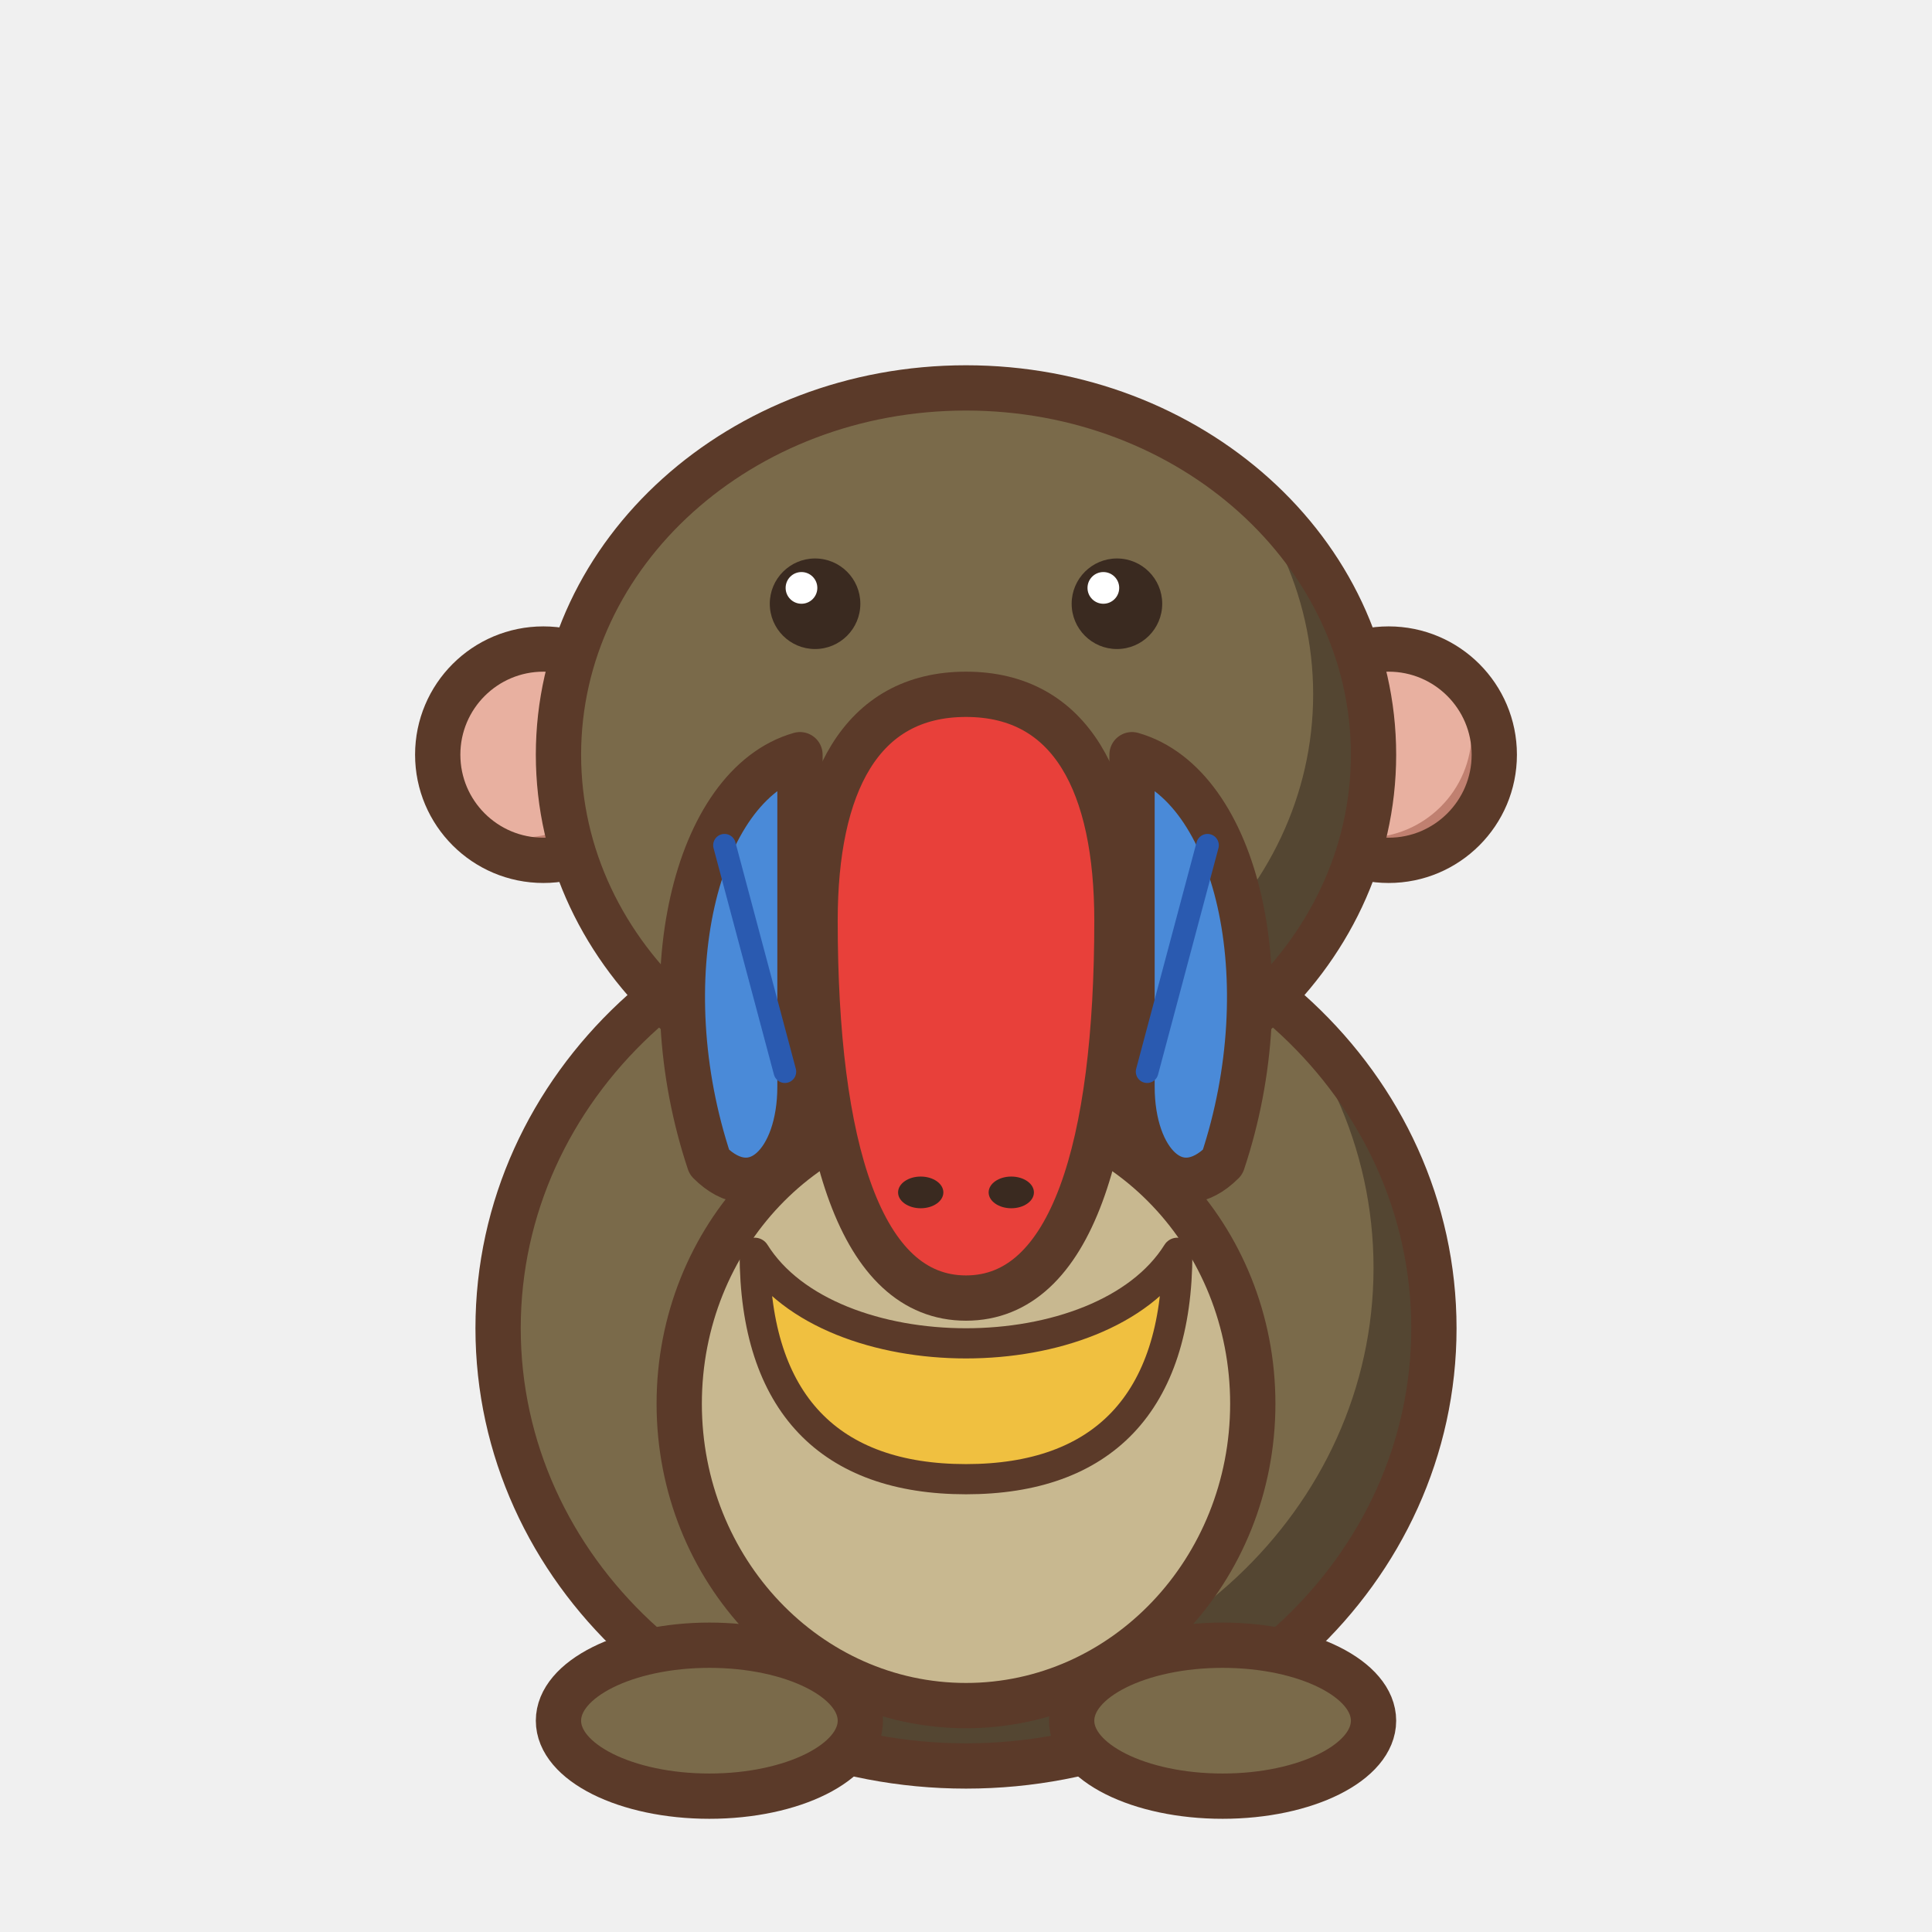
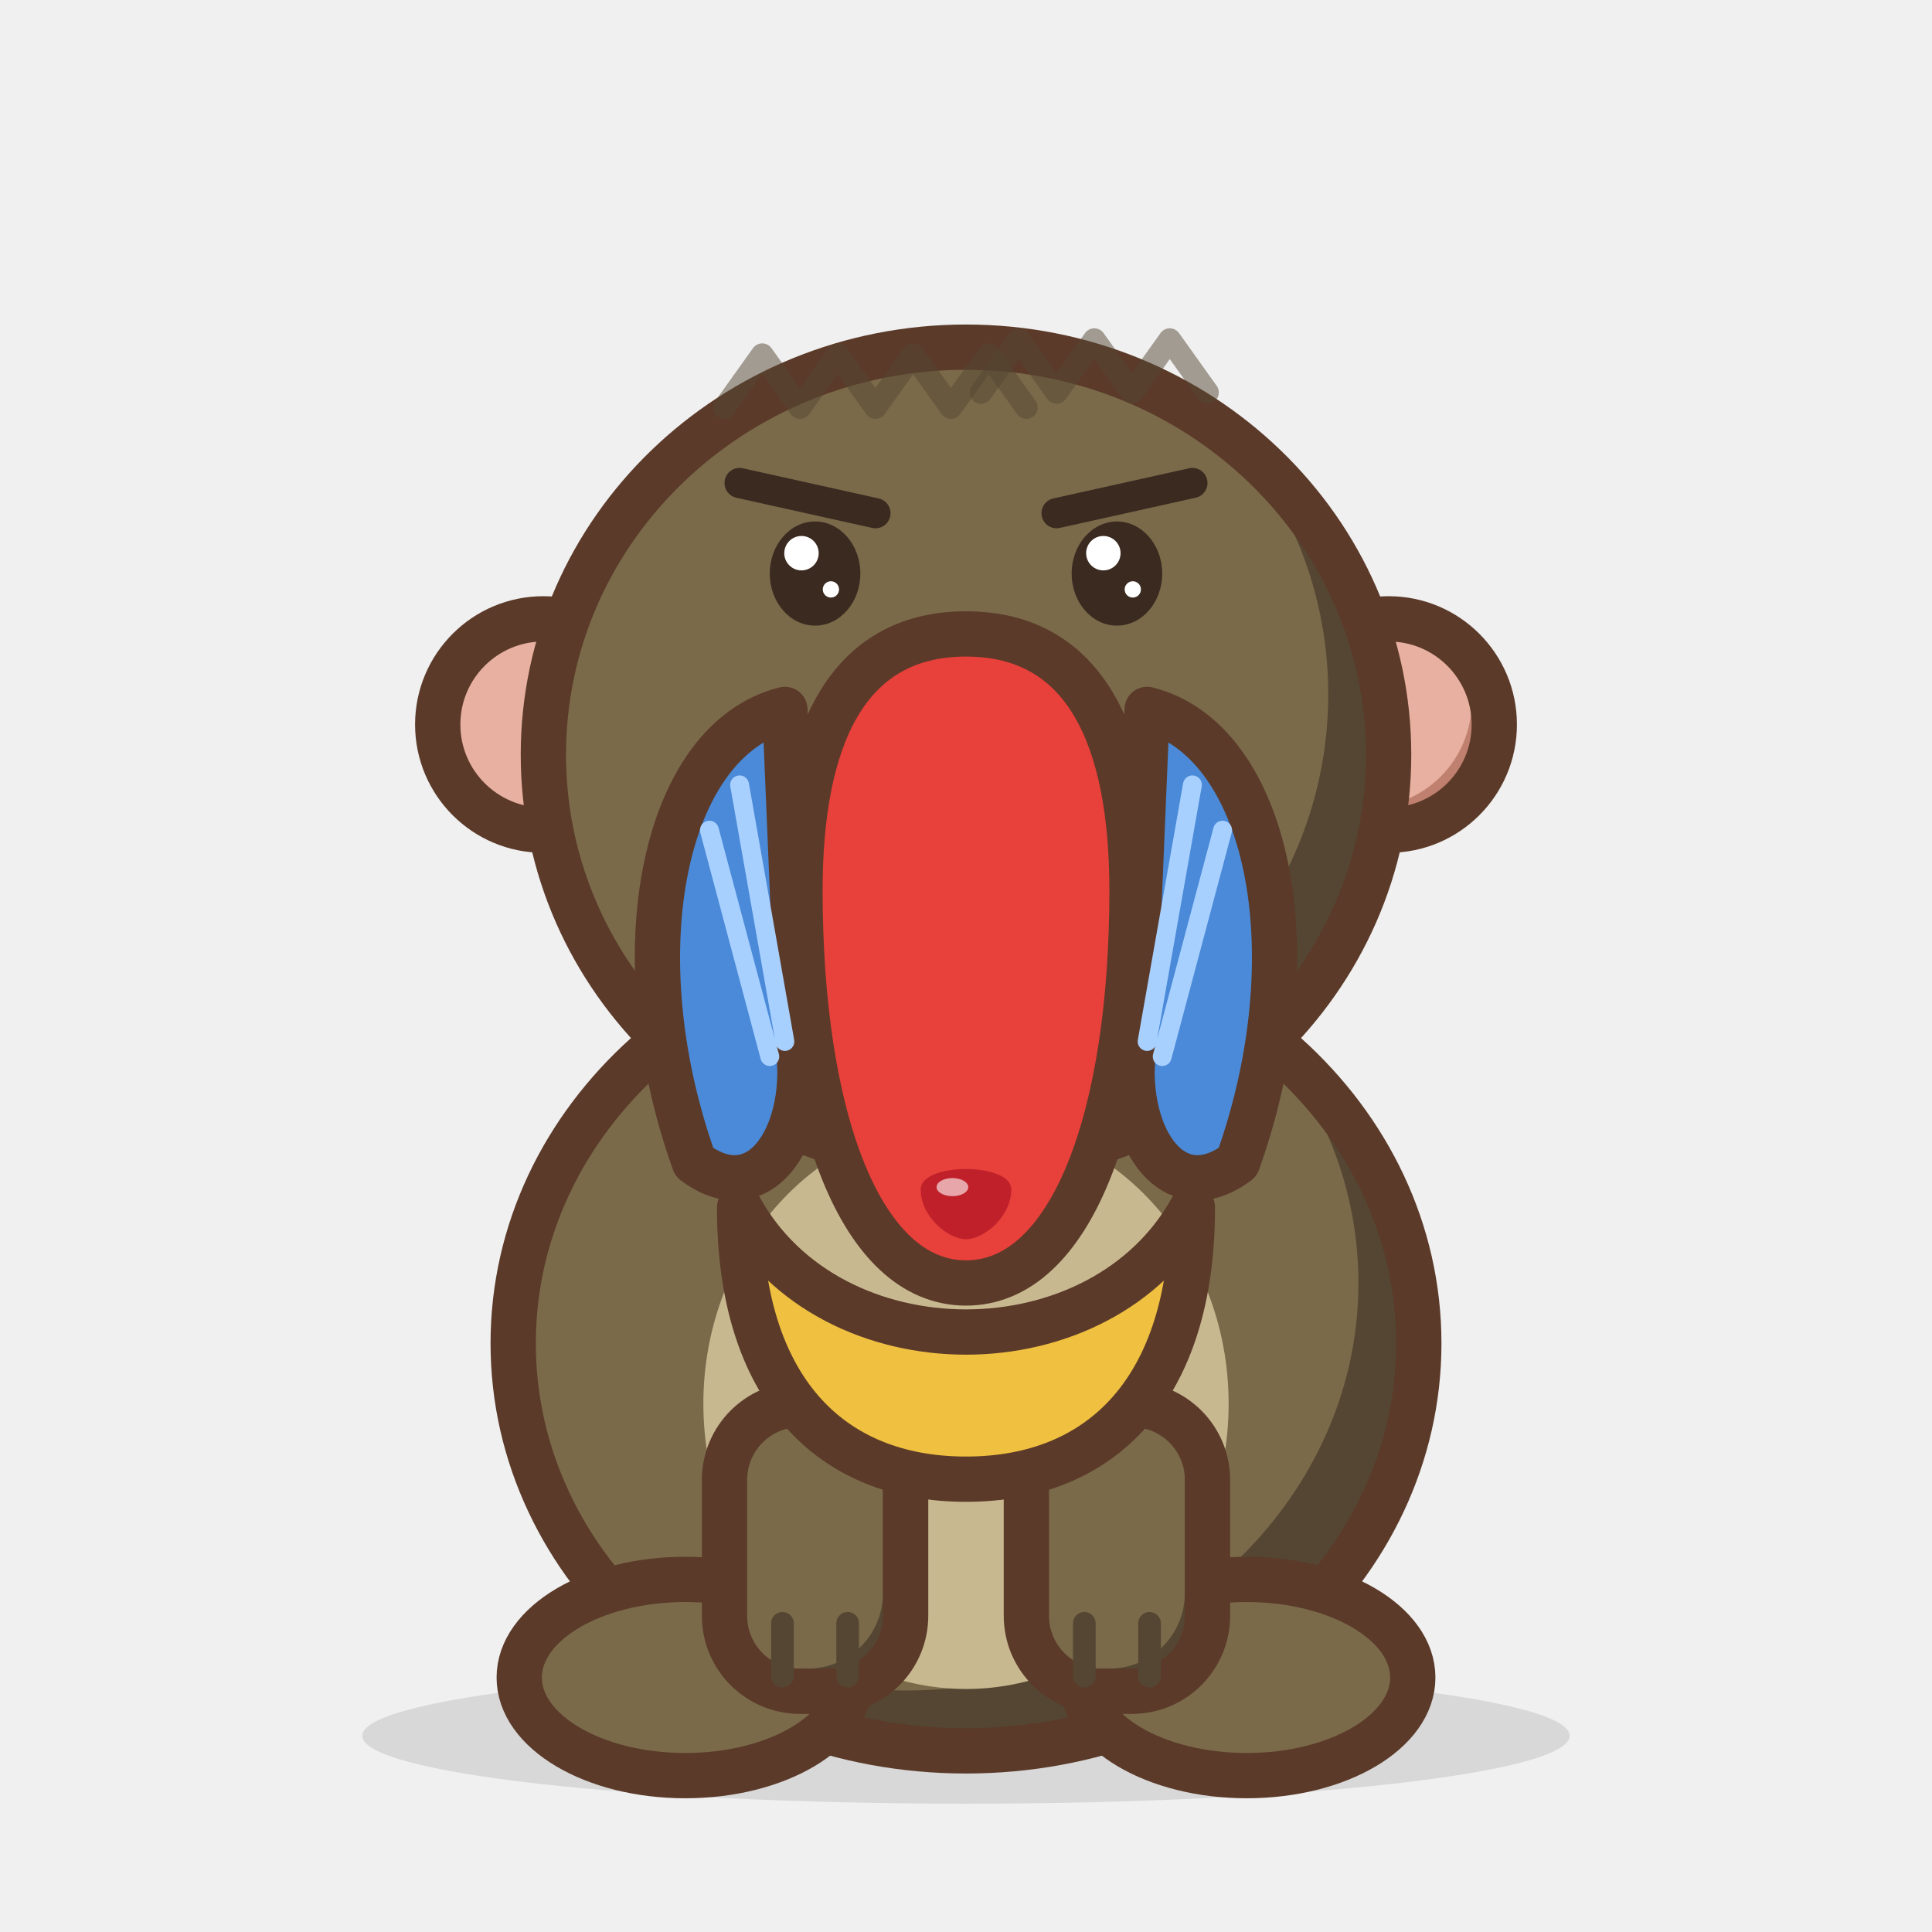
<svg xmlns="http://www.w3.org/2000/svg" viewBox="0 0 256 256">
  <g stroke="#5b3a29" stroke-width="6" stroke-linejoin="round" stroke-linecap="round" fill="none">
+     <ellipse cx="128" cy="230" rx="80" ry="9" fill="#000" stroke="none" opacity=".1" />
    <defs>
-       <path id="p145" d="M66 176a62 58 0 1 0 124 0a62 58 0 1 0 -124 0z" />
-       <clipPath id="cp145">
-         <use href="#p145" />
+       <path id="p136" d="M68 178a60 54 0 1 0 120 0a60 54 0 1 0 -120 0z" />
+       <clipPath id="cp136">
+         <use href="#p136" />
      </clipPath>
    </defs>
-     <use href="#p145" fill="#544632" stroke="none" />
-     <g clip-path="url(#cp145)">
-       <use href="#p145" fill="#7a6a4a" stroke="none" transform="translate(-8 -8)" />
+     <use href="#p136" fill="#544632" stroke="none" />
+     <g clip-path="url(#cp136)">
+       <use href="#p136" fill="#7a6a4a" stroke="none" transform="translate(-8 -8)" />
    </g>
-     <use href="#p145" fill="none" />
-     <path d="M90 186a38 40 0 1 0 76 0a38 40 0 1 0 -76 0z" fill="#c8b890" />
+     <use href="#p136" fill="none" />
+     <ellipse cx="128" cy="186" rx="34.8" ry="37.8" fill="#c8b890" stroke="none" />
    <defs>
-       <path id="p146" d="M74 228a20 10 0 1 0 40 0a20 10 0 1 0 -40 0z" />
-       <clipPath id="cp146">
-         <use href="#p146" />
+       <path id="p137" d="M68.8 222.28a22 13 0 1 0 44 0a22 13 0 1 0 -44 0z" />
+       <clipPath id="cp137">
+         <use href="#p137" />
      </clipPath>
    </defs>
-     <use href="#p146" fill="#544632" stroke="none" />
-     <g clip-path="url(#cp146)">
-       <use href="#p146" fill="#7a6a4a" stroke="none" transform="translate(-2 -2)" />
+     <use href="#p137" fill="#544632" stroke="none" />
+     <g clip-path="url(#cp137)">
+       <use href="#p137" fill="#7a6a4a" stroke="none" transform="translate(-2 -2)" />
    </g>
-     <use href="#p146" fill="none" />
+     <use href="#p137" fill="none" />
    <defs>
-       <path id="p147" d="M142 228a20 10 0 1 0 40 0a20 10 0 1 0 -40 0z" />
-       <clipPath id="cp147">
-         <use href="#p147" />
+       <path id="p138" d="M143.2 222.28a22 13 0 1 0 44 0a22 13 0 1 0 -44 0z" />
+       <clipPath id="cp138">
+         <use href="#p138" />
      </clipPath>
    </defs>
-     <use href="#p147" fill="#544632" stroke="none" />
-     <g clip-path="url(#cp147)">
-       <use href="#p147" fill="#7a6a4a" stroke="none" transform="translate(-2 -2)" />
+     <use href="#p138" fill="#544632" stroke="none" />
+     <g clip-path="url(#cp138)">
+       <use href="#p138" fill="#7a6a4a" stroke="none" transform="translate(-2 -2)" />
    </g>
-     <use href="#p147" fill="none" />
+     <use href="#p138" fill="none" />
    <defs>
-       <path id="p142" d="M58 100a14 14 0 1 0 28 0a14 14 0 1 0 -28 0z" />
-       <clipPath id="cp142">
-         <use href="#p142" />
+       <path id="p139" d="M106.0 186.1h4.0a10.0 10.0 0 0 1 10.0 10.0v18.0a10.0 10.0 0 0 1 -10.0 10.0h-4.0a10.0 10.0 0 0 1 -10.0 -10.0v-18.0a10.0 10.0 0 0 1 10.0 -10.0z" />
+       <clipPath id="cp139">
+         <use href="#p139" />
      </clipPath>
    </defs>
-     <use href="#p142" fill="#c08070" stroke="none" />
-     <g clip-path="url(#cp142)">
-       <use href="#p142" fill="#e8b0a0" stroke="none" transform="translate(-3 -3)" />
+     <use href="#p139" fill="#544632" stroke="none" />
+     <g clip-path="url(#cp139)">
+       <use href="#p139" fill="#7a6a4a" stroke="none" transform="translate(-3 -3)" />
    </g>
-     <use href="#p142" fill="none" />
+     <use href="#p139" fill="none" />
+     <path d="M103.68 215.1v7M112.32 215.1v7" fill="none" stroke="#544632" stroke-width="3" />
    <defs>
-       <path id="p143" d="M170 100a14 14 0 1 0 28 0a14 14 0 1 0 -28 0z" />
-       <clipPath id="cp143">
-         <use href="#p143" />
+       <path id="p140" d="M146.0 186.1h4.0a10.0 10.0 0 0 1 10.0 10.0v18.0a10.0 10.0 0 0 1 -10.0 10.0h-4.0a10.0 10.0 0 0 1 -10.0 -10.0v-18.0a10.0 10.0 0 0 1 10.0 -10.0z" />
+       <clipPath id="cp140">
+         <use href="#p140" />
      </clipPath>
    </defs>
-     <use href="#p143" fill="#c08070" stroke="none" />
-     <g clip-path="url(#cp143)">
-       <use href="#p143" fill="#e8b0a0" stroke="none" transform="translate(-3 -3)" />
+     <use href="#p140" fill="#544632" stroke="none" />
+     <g clip-path="url(#cp140)">
+       <use href="#p140" fill="#7a6a4a" stroke="none" transform="translate(-3 -3)" />
    </g>
-     <use href="#p143" fill="none" />
+     <use href="#p140" fill="none" />
+     <path d="M143.68 215.1v7M152.32 215.1v7" fill="none" stroke="#544632" stroke-width="3" />
    <defs>
-       <path id="p148" d="M74 100a54 48.6 0 1 0 108 0a54 48.6 0 1 0 -108 0z" />
-       <clipPath id="cp148">
-         <use href="#p148" />
+       <path id="p129" d="M58 96a14 14 0 1 0 28 0a14 14 0 1 0 -28 0z" />
+       <clipPath id="cp129">
+         <use href="#p129" />
      </clipPath>
    </defs>
-     <use href="#p148" fill="#544632" stroke="none" />
-     <g clip-path="url(#cp148)">
-       <use href="#p148" fill="#7a6a4a" stroke="none" transform="translate(-8 -8)" />
+     <use href="#p129" fill="#c08070" stroke="none" />
+     <g clip-path="url(#cp129)">
+       <use href="#p129" fill="#e8b0a0" stroke="none" transform="translate(-3 -3)" />
    </g>
-     <use href="#p148" fill="none" />
+     <use href="#p129" fill="none" />
    <defs>
-       <path id="p144" d="M128 92c-14 0-20 12-20 30 0 30 6 50 20 50s20-20 20-50c0-18-6-30-20-30z" />
-       <clipPath id="cp144">
-         <use href="#p144" />
+       <path id="p130" d="M170 96a14 14 0 1 0 28 0a14 14 0 1 0 -28 0z" />
+       <clipPath id="cp130">
+         <use href="#p130" />
      </clipPath>
    </defs>
-     <use href="#p144" fill="#b8202a" stroke="none" />
-     <g clip-path="url(#cp144)">
-       <use href="#p144" fill="#e8403a" stroke="none" transform="translate(-2 -2)" />
+     <use href="#p130" fill="#c08070" stroke="none" />
+     <g clip-path="url(#cp130)">
+       <use href="#p130" fill="#e8b0a0" stroke="none" transform="translate(-3 -3)" />
    </g>
-     <use href="#p144" fill="none" />
-     <path d="M106 100c-14 4-20 30-12 54 6 6 12 0 12-10z" fill="#4a8ad8" />
-     <path d="M150 100c14 4 20 30 12 54-6 6-12 0-12-10z" fill="#4a8ad8" />
-     <path d="M96 112l8 30M160 112l-8 30" fill="none" stroke="#2a5ab0" stroke-width="3" />
-     <path d="M100 166c10 16 46 16 56 0 0 20-10 30-28 30s-28-10-28-30z" fill="#f0c040" stroke-width="4" />
-     <circle cx="108" cy="80" r="6" fill="#3a2a20" stroke="none" />
-     <circle cx="106.2" cy="77.9" r="2.1" fill="#fff" stroke="none" />
-     <circle cx="148" cy="80" r="6" fill="#3a2a20" stroke="none" />
-     <circle cx="146.2" cy="77.9" r="2.1" fill="#fff" stroke="none" />
-     <ellipse cx="122" cy="158" rx="3" ry="2.1" fill="#3a2a20" stroke="none" />
-     <ellipse cx="134" cy="158" rx="3" ry="2.1" fill="#3a2a20" stroke="none" />
+     <use href="#p130" fill="none" />
+     <defs>
+       <path id="p131" d="M72 100a56 54 0 1 0 112 0a56 54 0 1 0 -112 0z" />
+       <clipPath id="cp131">
+         <use href="#p131" />
+       </clipPath>
+     </defs>
+     <use href="#p131" fill="#544632" stroke="none" />
+     <g clip-path="url(#cp131)">
+       <use href="#p131" fill="#7a6a4a" stroke="none" transform="translate(-8 -8)" />
+     </g>
+     <use href="#p131" fill="none" />
+     <path d="M96 54l5 -7l5 7l5 -7l5 7l5 -7l5 7l5 -7l5 7" fill="none" stroke="#544632" stroke-width="3" opacity="0.5" />
+     <path d="M130 52l5 -7l5 7l5 -7l5 7l5 -7l5 7" fill="none" stroke="#544632" stroke-width="3" opacity="0.5" />
+     <defs>
+       <path id="p132" d="M128 84c-16 0-22 14-22 34 0 30 8 52 22 52s22-22 22-52c0-20-6-34-22-34z" />
+       <clipPath id="cp132">
+         <use href="#p132" />
+       </clipPath>
+     </defs>
+     <use href="#p132" fill="#b8202a" stroke="none" />
+     <g clip-path="url(#cp132)">
+       <use href="#p132" fill="#e8403a" stroke="none" transform="translate(-2 -2)" />
+     </g>
+     <use href="#p132" fill="none" />
+     <defs>
+       <path id="p133" d="M104 94c-16 4-22 32-12 60 8 6 14-2 14-12z" />
+       <clipPath id="cp133">
+         <use href="#p133" />
+       </clipPath>
+     </defs>
+     <use href="#p133" fill="#2a5ab0" stroke="none" />
+     <g clip-path="url(#cp133)">
+       <use href="#p133" fill="#4a8ad8" stroke="none" transform="translate(-2 -2)" />
+     </g>
+     <use href="#p133" fill="none" />
+     <defs>
+       <path id="p134" d="M152 94c16 4 22 32 12 60-8 6-14-2-14-12z" />
+       <clipPath id="cp134">
+         <use href="#p134" />
+       </clipPath>
+     </defs>
+     <use href="#p134" fill="#2a5ab0" stroke="none" />
+     <g clip-path="url(#cp134)">
+       <use href="#p134" fill="#4a8ad8" stroke="none" transform="translate(-2 -2)" />
+     </g>
+     <use href="#p134" fill="none" />
+     <path d="M94 110l8 30M98 104l6 34M162 110l-8 30M158 104l-6 34" fill="none" stroke="#a8d0ff" stroke-width="2.5" />
+     <defs>
+       <path id="p135" d="M98 160c12 22 48 22 60 0 0 24-12 36-30 36s-30-12-30-36z" />
+       <clipPath id="cp135">
+         <use href="#p135" />
+       </clipPath>
+     </defs>
+     <use href="#p135" fill="#c89a20" stroke="none" />
+     <g clip-path="url(#cp135)">
+       <use href="#p135" fill="#f0c040" stroke="none" transform="translate(-2 -2)" />
+     </g>
+     <use href="#p135" fill="none" />
+     <ellipse cx="108" cy="76" rx="6" ry="6.9" fill="#3a2a20" stroke="none" />
+     <circle cx="106.2" cy="73.3" r="2.28" fill="#fff" stroke="none" />
+     <circle cx="110.1" cy="78.1" r="1.08" fill="#fff" stroke="none" />
+     <ellipse cx="148" cy="76" rx="6" ry="6.9" fill="#3a2a20" stroke="none" />
+     <circle cx="146.2" cy="73.3" r="2.28" fill="#fff" stroke="none" />
+     <circle cx="150.1" cy="78.1" r="1.08" fill="#fff" stroke="none" />
+     <path d="M98 64l18 4M158 64l-18 4" fill="none" stroke="#3a2a20" stroke-width="4" />
+     <path d="M122 157.6c0-3.6 12-3.6 12 0s-3.6 6.6-6 6.6-6-3.0-6-6.6z" fill="#c0202a" stroke="none" />
+     <ellipse cx="126.2" cy="157.3" rx="2.1" ry="1.2" fill="#fff" stroke="none" opacity=".6" />
  </g>
</svg>
